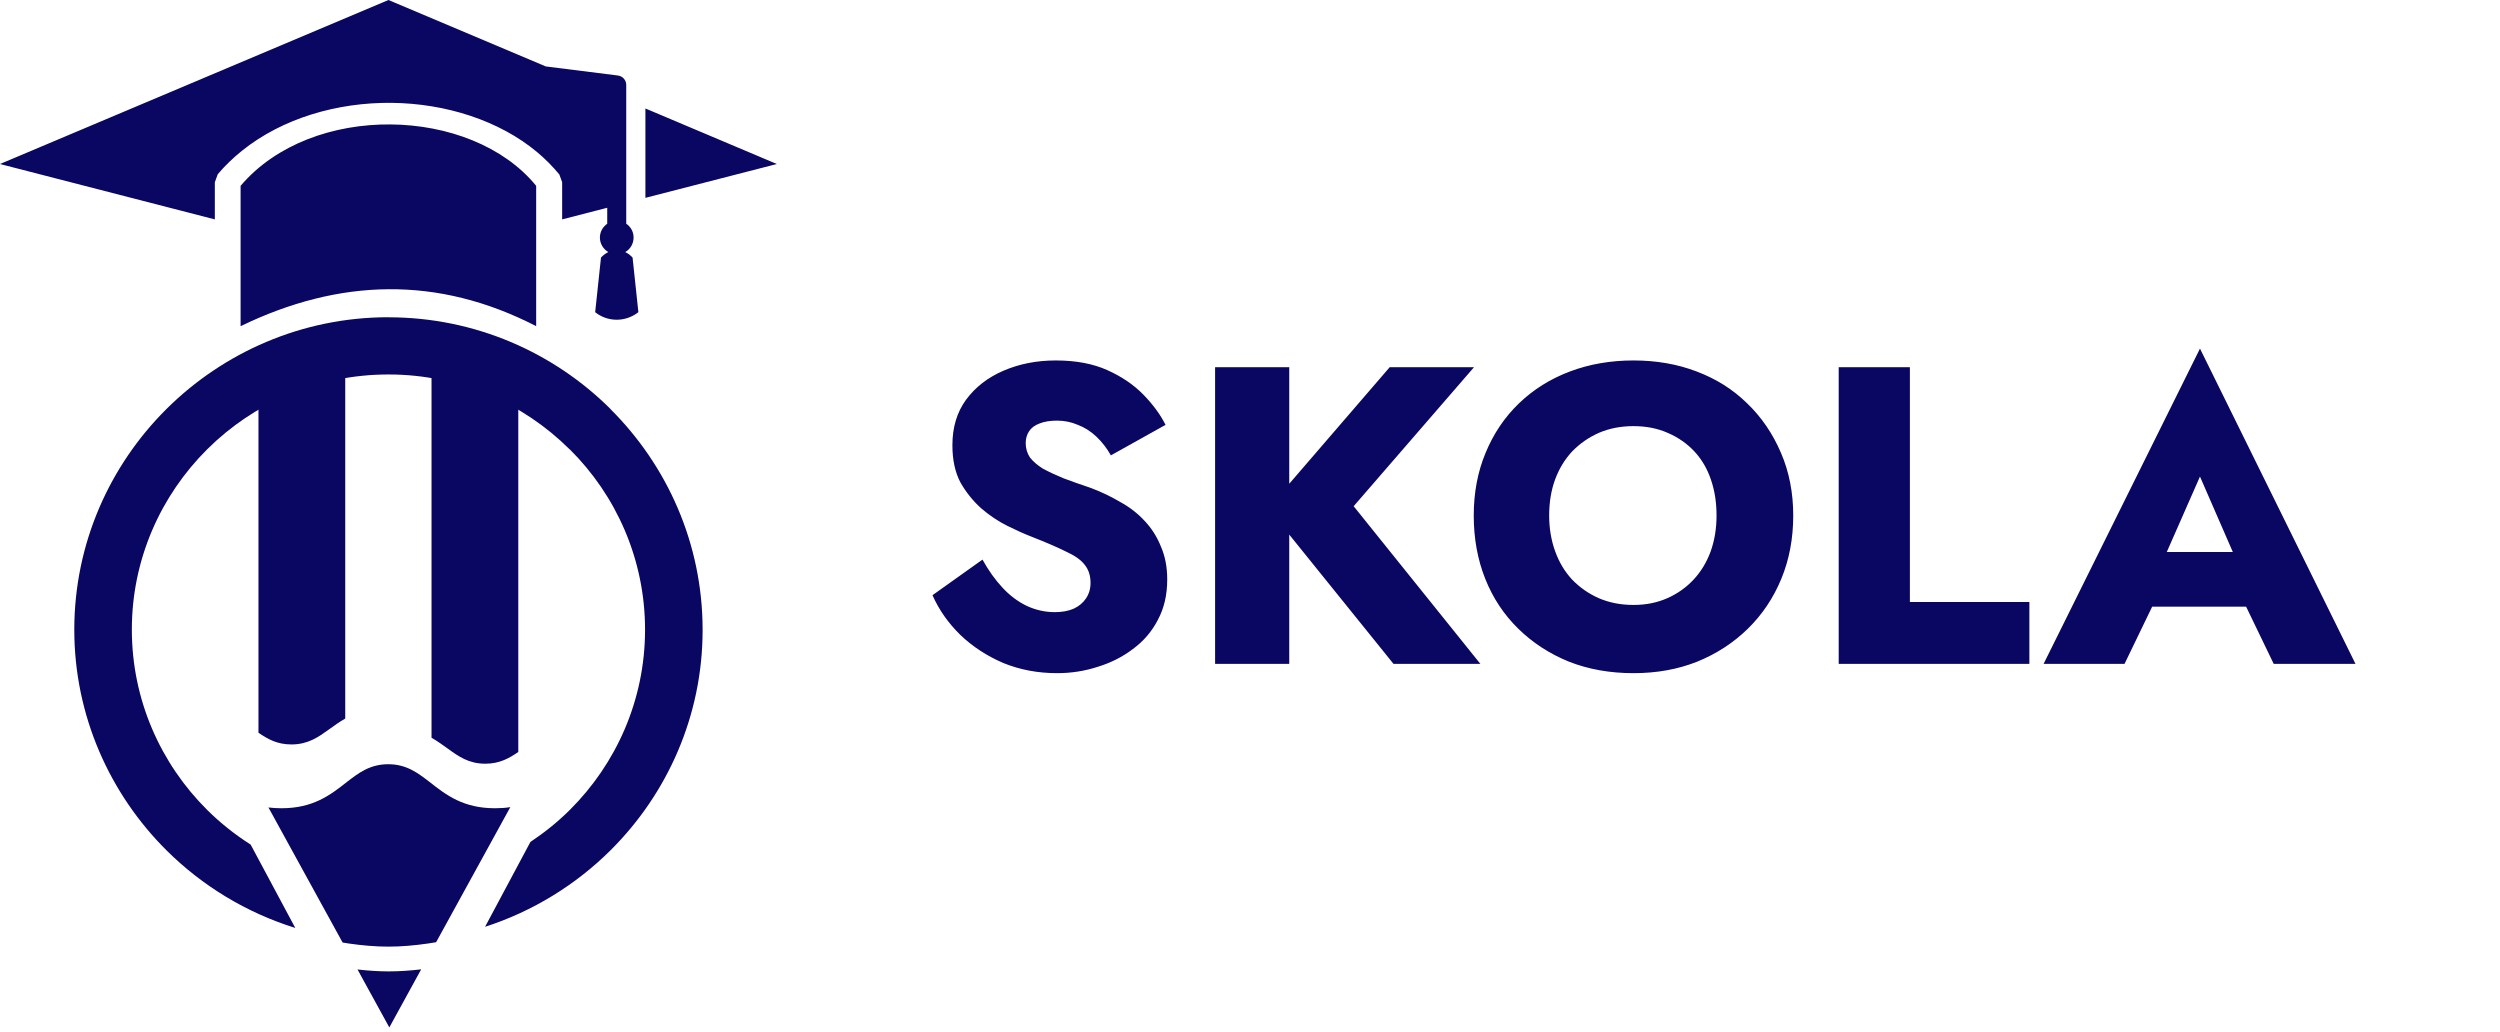
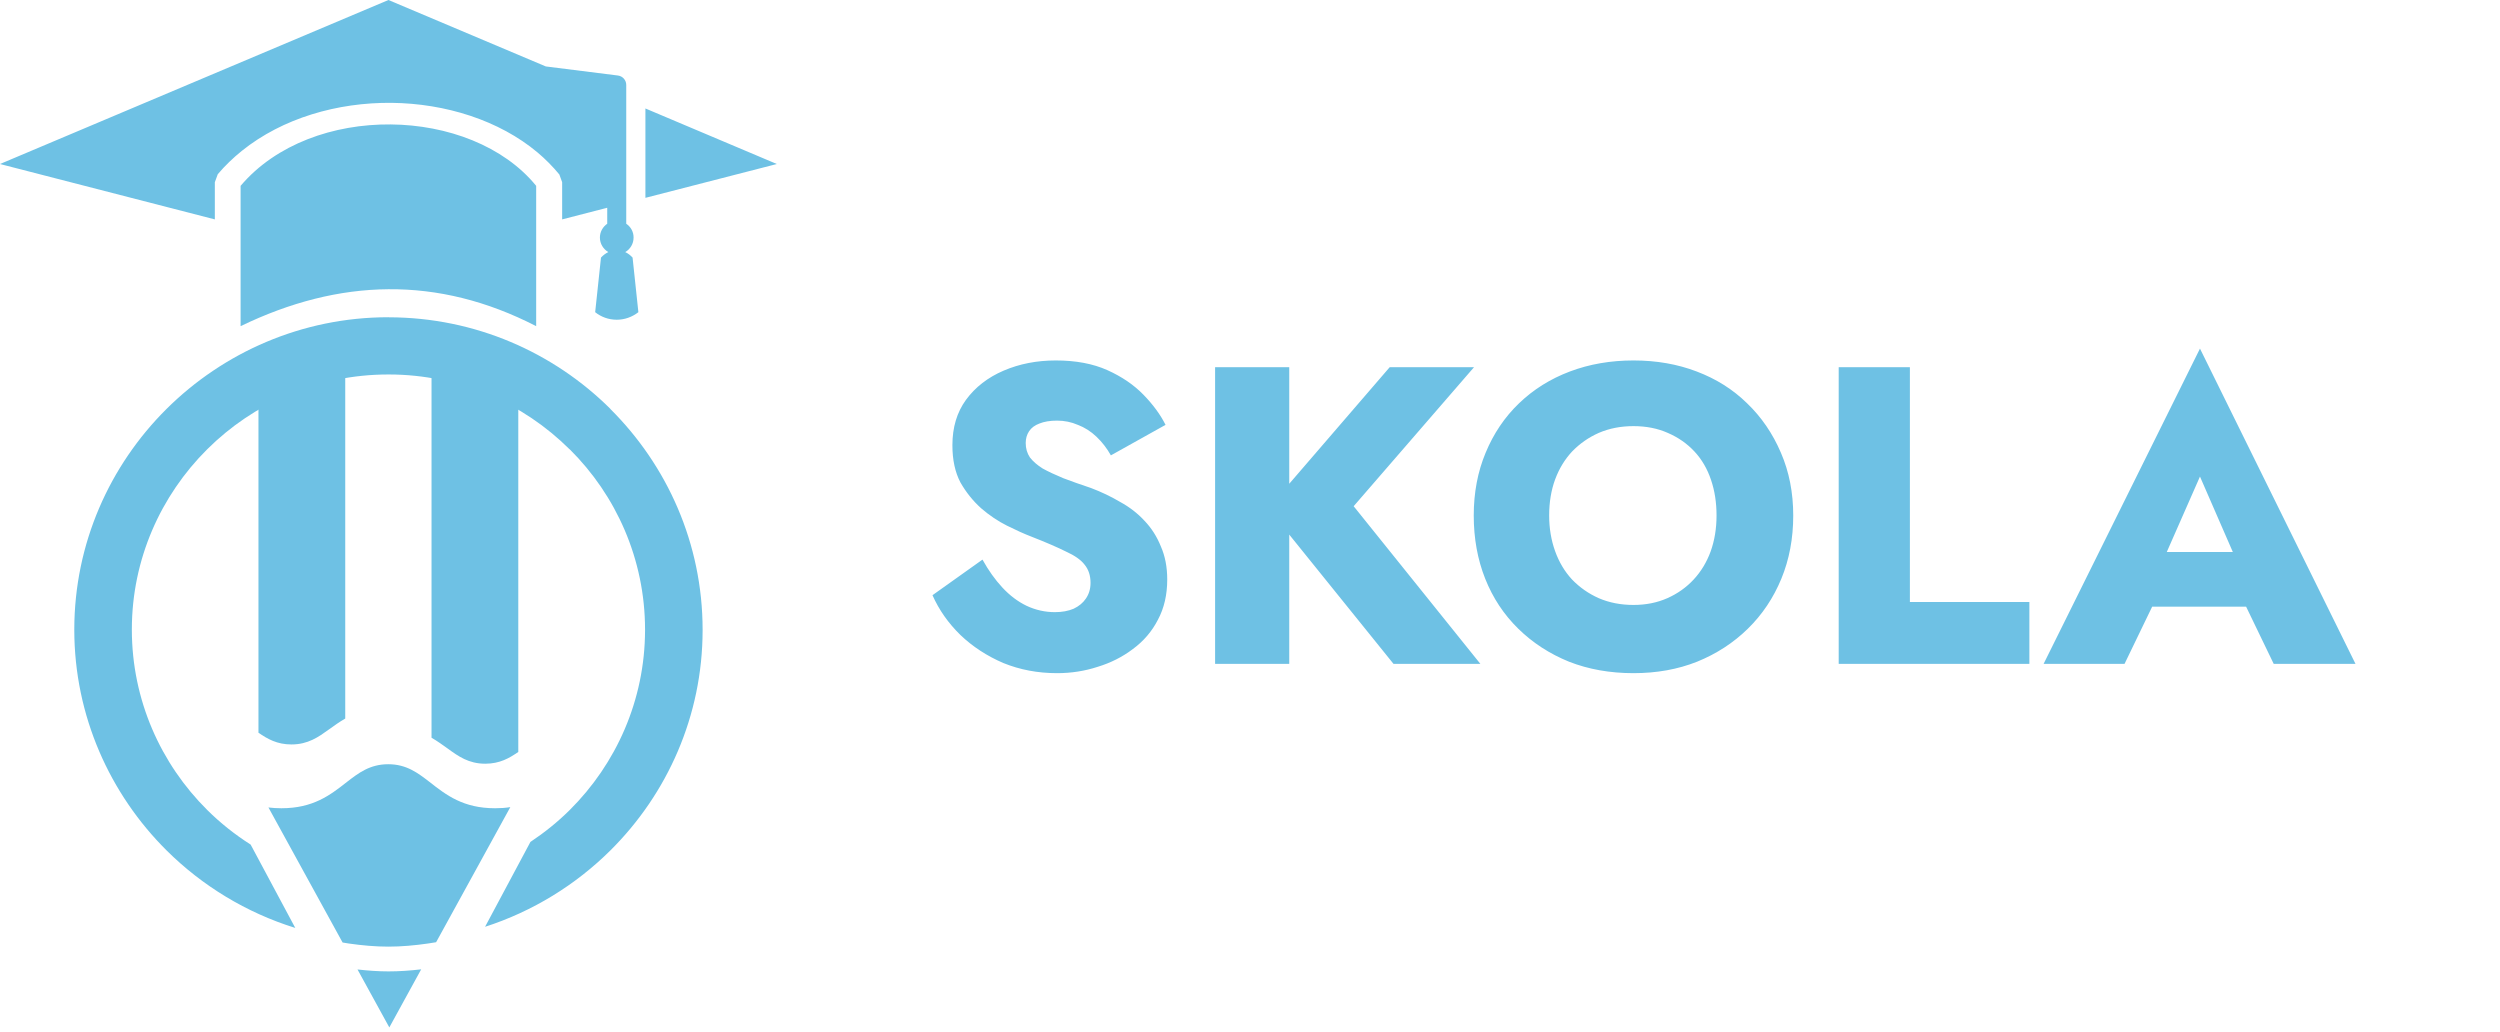
<svg xmlns="http://www.w3.org/2000/svg" width="177" height="73" viewBox="0 0 177 73" fill="none">
-   <path d="M69.56 39.62L66.02 42.14C66.48 43.18 67.14 44.12 68 44.96C68.86 45.78 69.87 46.44 71.03 46.94C72.21 47.42 73.48 47.66 74.84 47.66C75.84 47.66 76.8 47.51 77.72 47.21C78.64 46.93 79.47 46.51 80.21 45.95C80.97 45.39 81.56 44.7 81.98 43.88C82.42 43.06 82.64 42.11 82.64 41.03C82.64 40.15 82.49 39.37 82.19 38.69C81.91 37.99 81.52 37.38 81.02 36.86C80.54 36.34 79.97 35.9 79.31 35.54C78.67 35.16 77.98 34.83 77.24 34.55C76.52 34.31 75.87 34.08 75.29 33.86C74.71 33.62 74.22 33.39 73.82 33.17C73.44 32.93 73.14 32.67 72.92 32.39C72.72 32.09 72.62 31.75 72.62 31.37C72.62 31.05 72.7 30.77 72.86 30.53C73.02 30.29 73.26 30.11 73.58 29.99C73.92 29.85 74.34 29.78 74.84 29.78C75.36 29.78 75.85 29.88 76.31 30.08C76.79 30.26 77.23 30.54 77.63 30.92C78.03 31.3 78.37 31.74 78.65 32.24L82.52 30.08C82.16 29.36 81.64 28.65 80.96 27.95C80.28 27.25 79.43 26.67 78.41 26.21C77.39 25.75 76.17 25.52 74.75 25.52C73.41 25.52 72.18 25.76 71.06 26.24C69.94 26.72 69.05 27.41 68.39 28.31C67.75 29.19 67.43 30.26 67.43 31.52C67.43 32.56 67.62 33.44 68 34.16C68.4 34.86 68.89 35.47 69.47 35.99C70.05 36.49 70.66 36.9 71.3 37.22C71.94 37.54 72.52 37.8 73.04 38C74.06 38.4 74.87 38.75 75.47 39.05C76.09 39.33 76.53 39.64 76.79 39.98C77.07 40.32 77.21 40.75 77.21 41.27C77.21 41.69 77.1 42.06 76.88 42.38C76.68 42.68 76.39 42.92 76.01 43.1C75.63 43.26 75.19 43.34 74.69 43.34C73.99 43.34 73.32 43.19 72.68 42.89C72.06 42.59 71.49 42.16 70.97 41.6C70.45 41.04 69.98 40.38 69.56 39.62ZM86.029 26V47H91.279V26H86.029ZM98.389 26L89.779 35.99L98.659 47H104.809L95.839 35.84L104.359 26H98.389ZM109.681 36.5C109.681 35.56 109.821 34.71 110.101 33.95C110.381 33.19 110.781 32.53 111.301 31.97C111.841 31.41 112.471 30.97 113.191 30.65C113.931 30.33 114.751 30.17 115.651 30.17C116.551 30.17 117.361 30.33 118.081 30.65C118.821 30.97 119.451 31.41 119.971 31.97C120.491 32.53 120.881 33.2 121.141 33.98C121.401 34.74 121.531 35.58 121.531 36.5C121.531 37.42 121.391 38.27 121.111 39.05C120.831 39.81 120.431 40.47 119.911 41.03C119.391 41.59 118.771 42.03 118.051 42.35C117.331 42.67 116.531 42.83 115.651 42.83C114.751 42.83 113.931 42.67 113.191 42.35C112.471 42.03 111.841 41.59 111.301 41.03C110.781 40.47 110.381 39.8 110.101 39.02C109.821 38.24 109.681 37.4 109.681 36.5ZM104.341 36.5C104.341 38.12 104.611 39.61 105.151 40.97C105.691 42.33 106.471 43.51 107.491 44.51C108.511 45.51 109.711 46.29 111.091 46.85C112.471 47.39 113.991 47.66 115.651 47.66C117.291 47.66 118.791 47.39 120.151 46.85C121.531 46.29 122.731 45.51 123.751 44.51C124.771 43.51 125.561 42.33 126.121 40.97C126.681 39.61 126.961 38.12 126.961 36.5C126.961 34.88 126.671 33.4 126.091 32.06C125.511 30.7 124.711 29.53 123.691 28.55C122.691 27.57 121.501 26.82 120.121 26.3C118.761 25.78 117.271 25.52 115.651 25.52C114.031 25.52 112.531 25.78 111.151 26.3C109.771 26.82 108.571 27.57 107.551 28.55C106.531 29.53 105.741 30.7 105.181 32.06C104.621 33.4 104.341 34.88 104.341 36.5ZM130.18 26V47H143.68V42.62H135.22V26H130.18ZM150.238 42.95H161.338L160.978 39.08H150.568L150.238 42.95ZM155.758 33.74L158.698 40.49L158.488 41.84L160.978 47H166.768L155.758 24.68L144.688 47H150.418L152.998 41.66L152.788 40.49L155.758 33.74Z" fill="#090761" />
-   <path fill-rule="evenodd" clip-rule="evenodd" d="M29.82 68.629L27.564 72.742L25.312 68.639C26.044 68.72 26.776 68.775 27.503 68.775C28.265 68.775 29.047 68.72 29.82 68.629ZM36.131 57.144L30.877 66.709C30.689 66.744 30.491 66.774 30.303 66.8C29.368 66.936 28.417 67.022 27.497 67.022C26.578 67.022 25.622 66.936 24.687 66.8C24.545 66.779 24.403 66.749 24.255 66.729L19.006 57.169C19.296 57.204 19.59 57.224 19.921 57.224C22.177 57.224 23.376 56.295 24.565 55.36C25.373 54.738 26.181 54.107 27.487 54.107C28.793 54.107 29.596 54.738 30.409 55.36C31.599 56.295 32.798 57.224 35.054 57.224C35.445 57.224 35.796 57.199 36.131 57.144Z" fill="#090761" />
-   <path fill-rule="evenodd" clip-rule="evenodd" d="M27.503 22.46H27.487C21.369 22.465 15.809 24.956 11.78 28.963C7.765 32.96 5.27 38.473 5.26 44.547V44.582V44.597C5.265 50.676 7.77 56.209 11.8 60.216C14.315 62.712 17.43 64.617 20.906 65.698L17.745 59.796C16.633 59.089 15.601 58.27 14.671 57.346C11.383 54.081 9.34 49.564 9.335 44.597V44.582V44.547C9.34 39.585 11.388 35.077 14.666 31.813C17.949 28.544 22.487 26.513 27.487 26.513H27.503H27.538C32.518 26.518 37.046 28.549 40.329 31.813H40.339C43.627 35.077 45.665 39.595 45.67 44.567V44.582V44.617C45.66 49.574 43.627 54.076 40.339 57.346C39.49 58.19 38.555 58.942 37.554 59.609L34.343 65.617C37.722 64.526 40.766 62.646 43.225 60.201C47.245 56.204 49.74 50.686 49.745 44.622V44.587V44.572C49.74 38.488 47.24 32.96 43.21 28.953L43.215 28.948C39.196 24.951 33.641 22.475 27.538 22.465" fill="#090761" />
-   <path fill-rule="evenodd" clip-rule="evenodd" d="M37.961 23.092C30.984 19.499 24.021 19.712 17.034 23.092C17.034 19.727 17.034 16.533 17.034 13.158C22.07 7.221 33.347 7.499 37.961 13.158C37.961 15.962 37.961 20.282 37.961 23.092ZM44.338 15.841V14.36V7.109V6.013C44.338 5.674 44.084 5.386 43.744 5.346L38.642 4.704L27.503 0L0 11.612L15.21 15.533V12.9L15.418 12.334C15.921 11.738 16.5 11.182 17.12 10.682C20.012 8.358 23.895 7.246 27.716 7.281C31.543 7.322 35.344 8.519 38.057 10.793C38.616 11.263 39.135 11.789 39.602 12.354L39.8 12.9V15.533L42.992 14.709V15.841C42.682 16.058 42.473 16.412 42.473 16.821C42.473 17.261 42.717 17.64 43.068 17.847C42.885 17.938 42.707 18.064 42.55 18.236L42.138 22.102C42.55 22.435 43.083 22.637 43.663 22.637C44.242 22.637 44.77 22.435 45.197 22.102L44.786 18.236C44.628 18.064 44.45 17.933 44.267 17.847C44.623 17.64 44.857 17.261 44.857 16.821C44.862 16.412 44.654 16.053 44.338 15.841ZM55 11.612L45.695 7.68V14.007L55 11.612Z" fill="#090761" />
-   <path fill-rule="evenodd" clip-rule="evenodd" d="M18.299 51.878V24.598H24.443V50.873C24.032 51.11 23.656 51.378 23.28 51.651C22.548 52.177 21.816 52.707 20.632 52.707C19.616 52.707 18.94 52.318 18.299 51.878ZM30.552 52.232V25.957H36.695V53.238C36.06 53.677 35.379 54.071 34.358 54.071C33.179 54.071 32.447 53.541 31.715 53.01C31.339 52.742 30.968 52.47 30.552 52.232Z" fill="#090761" />
+   <path d="M69.56 39.62L66.02 42.14C66.48 43.18 67.14 44.12 68 44.96C68.86 45.78 69.87 46.44 71.03 46.94C72.21 47.42 73.48 47.66 74.84 47.66C75.84 47.66 76.8 47.51 77.72 47.21C78.64 46.93 79.47 46.51 80.21 45.95C80.97 45.39 81.56 44.7 81.98 43.88C82.42 43.06 82.64 42.11 82.64 41.03C82.64 40.15 82.49 39.37 82.19 38.69C81.91 37.99 81.52 37.38 81.02 36.86C80.54 36.34 79.97 35.9 79.31 35.54C78.67 35.16 77.98 34.83 77.24 34.55C76.52 34.31 75.87 34.08 75.29 33.86C74.71 33.62 74.22 33.39 73.82 33.17C73.44 32.93 73.14 32.67 72.92 32.39C72.72 32.09 72.62 31.75 72.62 31.37C72.62 31.05 72.7 30.77 72.86 30.53C73.02 30.29 73.26 30.11 73.58 29.99C73.92 29.85 74.34 29.78 74.84 29.78C75.36 29.78 75.85 29.88 76.31 30.08C76.79 30.26 77.23 30.54 77.63 30.92C78.03 31.3 78.37 31.74 78.65 32.24L82.52 30.08C82.16 29.36 81.64 28.65 80.96 27.95C80.28 27.25 79.43 26.67 78.41 26.21C77.39 25.75 76.17 25.52 74.75 25.52C73.41 25.52 72.18 25.76 71.06 26.24C69.94 26.72 69.05 27.41 68.39 28.31C67.75 29.19 67.43 30.26 67.43 31.52C67.43 32.56 67.62 33.44 68 34.16C68.4 34.86 68.89 35.47 69.47 35.99C70.05 36.49 70.66 36.9 71.3 37.22C71.94 37.54 72.52 37.8 73.04 38C74.06 38.4 74.87 38.75 75.47 39.05C76.09 39.33 76.53 39.64 76.79 39.98C77.07 40.32 77.21 40.75 77.21 41.27C77.21 41.69 77.1 42.06 76.88 42.38C76.68 42.68 76.39 42.92 76.01 43.1C75.63 43.26 75.19 43.34 74.69 43.34C73.99 43.34 73.32 43.19 72.68 42.89C72.06 42.59 71.49 42.16 70.97 41.6C70.45 41.04 69.98 40.38 69.56 39.62ZM86.029 26V47H91.279V26H86.029ZM98.389 26L89.779 35.99L98.659 47H104.809L95.839 35.84L104.359 26H98.389ZM109.681 36.5C109.681 35.56 109.821 34.71 110.101 33.95C110.381 33.19 110.781 32.53 111.301 31.97C111.841 31.41 112.471 30.97 113.191 30.65C113.931 30.33 114.751 30.17 115.651 30.17C116.551 30.17 117.361 30.33 118.081 30.65C118.821 30.97 119.451 31.41 119.971 31.97C120.491 32.53 120.881 33.2 121.141 33.98C121.401 34.74 121.531 35.58 121.531 36.5C121.531 37.42 121.391 38.27 121.111 39.05C120.831 39.81 120.431 40.47 119.911 41.03C119.391 41.59 118.771 42.03 118.051 42.35C117.331 42.67 116.531 42.83 115.651 42.83C114.751 42.83 113.931 42.67 113.191 42.35C112.471 42.03 111.841 41.59 111.301 41.03C110.781 40.47 110.381 39.8 110.101 39.02C109.821 38.24 109.681 37.4 109.681 36.5ZM104.341 36.5C104.341 38.12 104.611 39.61 105.151 40.97C105.691 42.33 106.471 43.51 107.491 44.51C108.511 45.51 109.711 46.29 111.091 46.85C112.471 47.39 113.991 47.66 115.651 47.66C117.291 47.66 118.791 47.39 120.151 46.85C121.531 46.29 122.731 45.51 123.751 44.51C124.771 43.51 125.561 42.33 126.121 40.97C126.681 39.61 126.961 38.12 126.961 36.5C126.961 34.88 126.671 33.4 126.091 32.06C125.511 30.7 124.711 29.53 123.691 28.55C122.691 27.57 121.501 26.82 120.121 26.3C118.761 25.78 117.271 25.52 115.651 25.52C114.031 25.52 112.531 25.78 111.151 26.3C109.771 26.82 108.571 27.57 107.551 28.55C106.531 29.53 105.741 30.7 105.181 32.06C104.621 33.4 104.341 34.88 104.341 36.5ZM130.18 26V47H143.68V42.62H135.22V26H130.18ZM150.238 42.95H161.338L160.978 39.08H150.568L150.238 42.95ZM155.758 33.74L158.698 40.49L158.488 41.84L160.978 47H166.768L155.758 24.68L144.688 47H150.418L152.998 41.66L152.788 40.49L155.758 33.74Z" fill="#6EC1E4" />
+   <path fill-rule="evenodd" clip-rule="evenodd" d="M29.82 68.629L27.564 72.742L25.312 68.639C26.044 68.72 26.776 68.775 27.503 68.775C28.265 68.775 29.047 68.72 29.82 68.629ZM36.131 57.144L30.877 66.709C30.689 66.744 30.491 66.774 30.303 66.8C29.368 66.936 28.417 67.022 27.497 67.022C26.578 67.022 25.622 66.936 24.687 66.8C24.545 66.779 24.403 66.749 24.255 66.729L19.006 57.169C19.296 57.204 19.59 57.224 19.921 57.224C22.177 57.224 23.376 56.295 24.565 55.36C25.373 54.738 26.181 54.107 27.487 54.107C28.793 54.107 29.596 54.738 30.409 55.36C31.599 56.295 32.798 57.224 35.054 57.224C35.445 57.224 35.796 57.199 36.131 57.144Z" fill="#6EC1E4" />
+   <path fill-rule="evenodd" clip-rule="evenodd" d="M27.503 22.46H27.487C21.369 22.465 15.809 24.956 11.78 28.963C7.765 32.96 5.27 38.473 5.26 44.547V44.582V44.597C5.265 50.676 7.77 56.209 11.8 60.216C14.315 62.712 17.43 64.617 20.906 65.698L17.745 59.796C16.633 59.089 15.601 58.27 14.671 57.346C11.383 54.081 9.34 49.564 9.335 44.597V44.582V44.547C9.34 39.585 11.388 35.077 14.666 31.813C17.949 28.544 22.487 26.513 27.487 26.513H27.503H27.538C32.518 26.518 37.046 28.549 40.329 31.813H40.339C43.627 35.077 45.665 39.595 45.67 44.567V44.582V44.617C45.66 49.574 43.627 54.076 40.339 57.346C39.49 58.19 38.555 58.942 37.554 59.609L34.343 65.617C37.722 64.526 40.766 62.646 43.225 60.201C47.245 56.204 49.74 50.686 49.745 44.622V44.587V44.572C49.74 38.488 47.24 32.96 43.21 28.953L43.215 28.948C39.196 24.951 33.641 22.475 27.538 22.465" fill="#6EC1E4" />
+   <path fill-rule="evenodd" clip-rule="evenodd" d="M37.961 23.092C30.984 19.499 24.021 19.712 17.034 23.092C17.034 19.727 17.034 16.533 17.034 13.158C22.07 7.221 33.347 7.499 37.961 13.158C37.961 15.962 37.961 20.282 37.961 23.092ZM44.338 15.841V14.36V7.109V6.013C44.338 5.674 44.084 5.386 43.744 5.346L38.642 4.704L27.503 0L0 11.612L15.21 15.533V12.9L15.418 12.334C15.921 11.738 16.5 11.182 17.12 10.682C20.012 8.358 23.895 7.246 27.716 7.281C31.543 7.322 35.344 8.519 38.057 10.793C38.616 11.263 39.135 11.789 39.602 12.354L39.8 12.9V15.533L42.992 14.709V15.841C42.682 16.058 42.473 16.412 42.473 16.821C42.473 17.261 42.717 17.64 43.068 17.847C42.885 17.938 42.707 18.064 42.55 18.236L42.138 22.102C42.55 22.435 43.083 22.637 43.663 22.637C44.242 22.637 44.77 22.435 45.197 22.102L44.786 18.236C44.628 18.064 44.45 17.933 44.267 17.847C44.623 17.64 44.857 17.261 44.857 16.821C44.862 16.412 44.654 16.053 44.338 15.841ZM55 11.612L45.695 7.68V14.007L55 11.612Z" fill="#6EC1E4" />
+   <path fill-rule="evenodd" clip-rule="evenodd" d="M18.299 51.878V24.598H24.443V50.873C24.032 51.11 23.656 51.378 23.28 51.651C22.548 52.177 21.816 52.707 20.632 52.707C19.616 52.707 18.94 52.318 18.299 51.878ZM30.552 52.232V25.957H36.695V53.238C36.06 53.677 35.379 54.071 34.358 54.071C33.179 54.071 32.447 53.541 31.715 53.01C31.339 52.742 30.968 52.47 30.552 52.232Z" fill="#6EC1E4" />
</svg>
